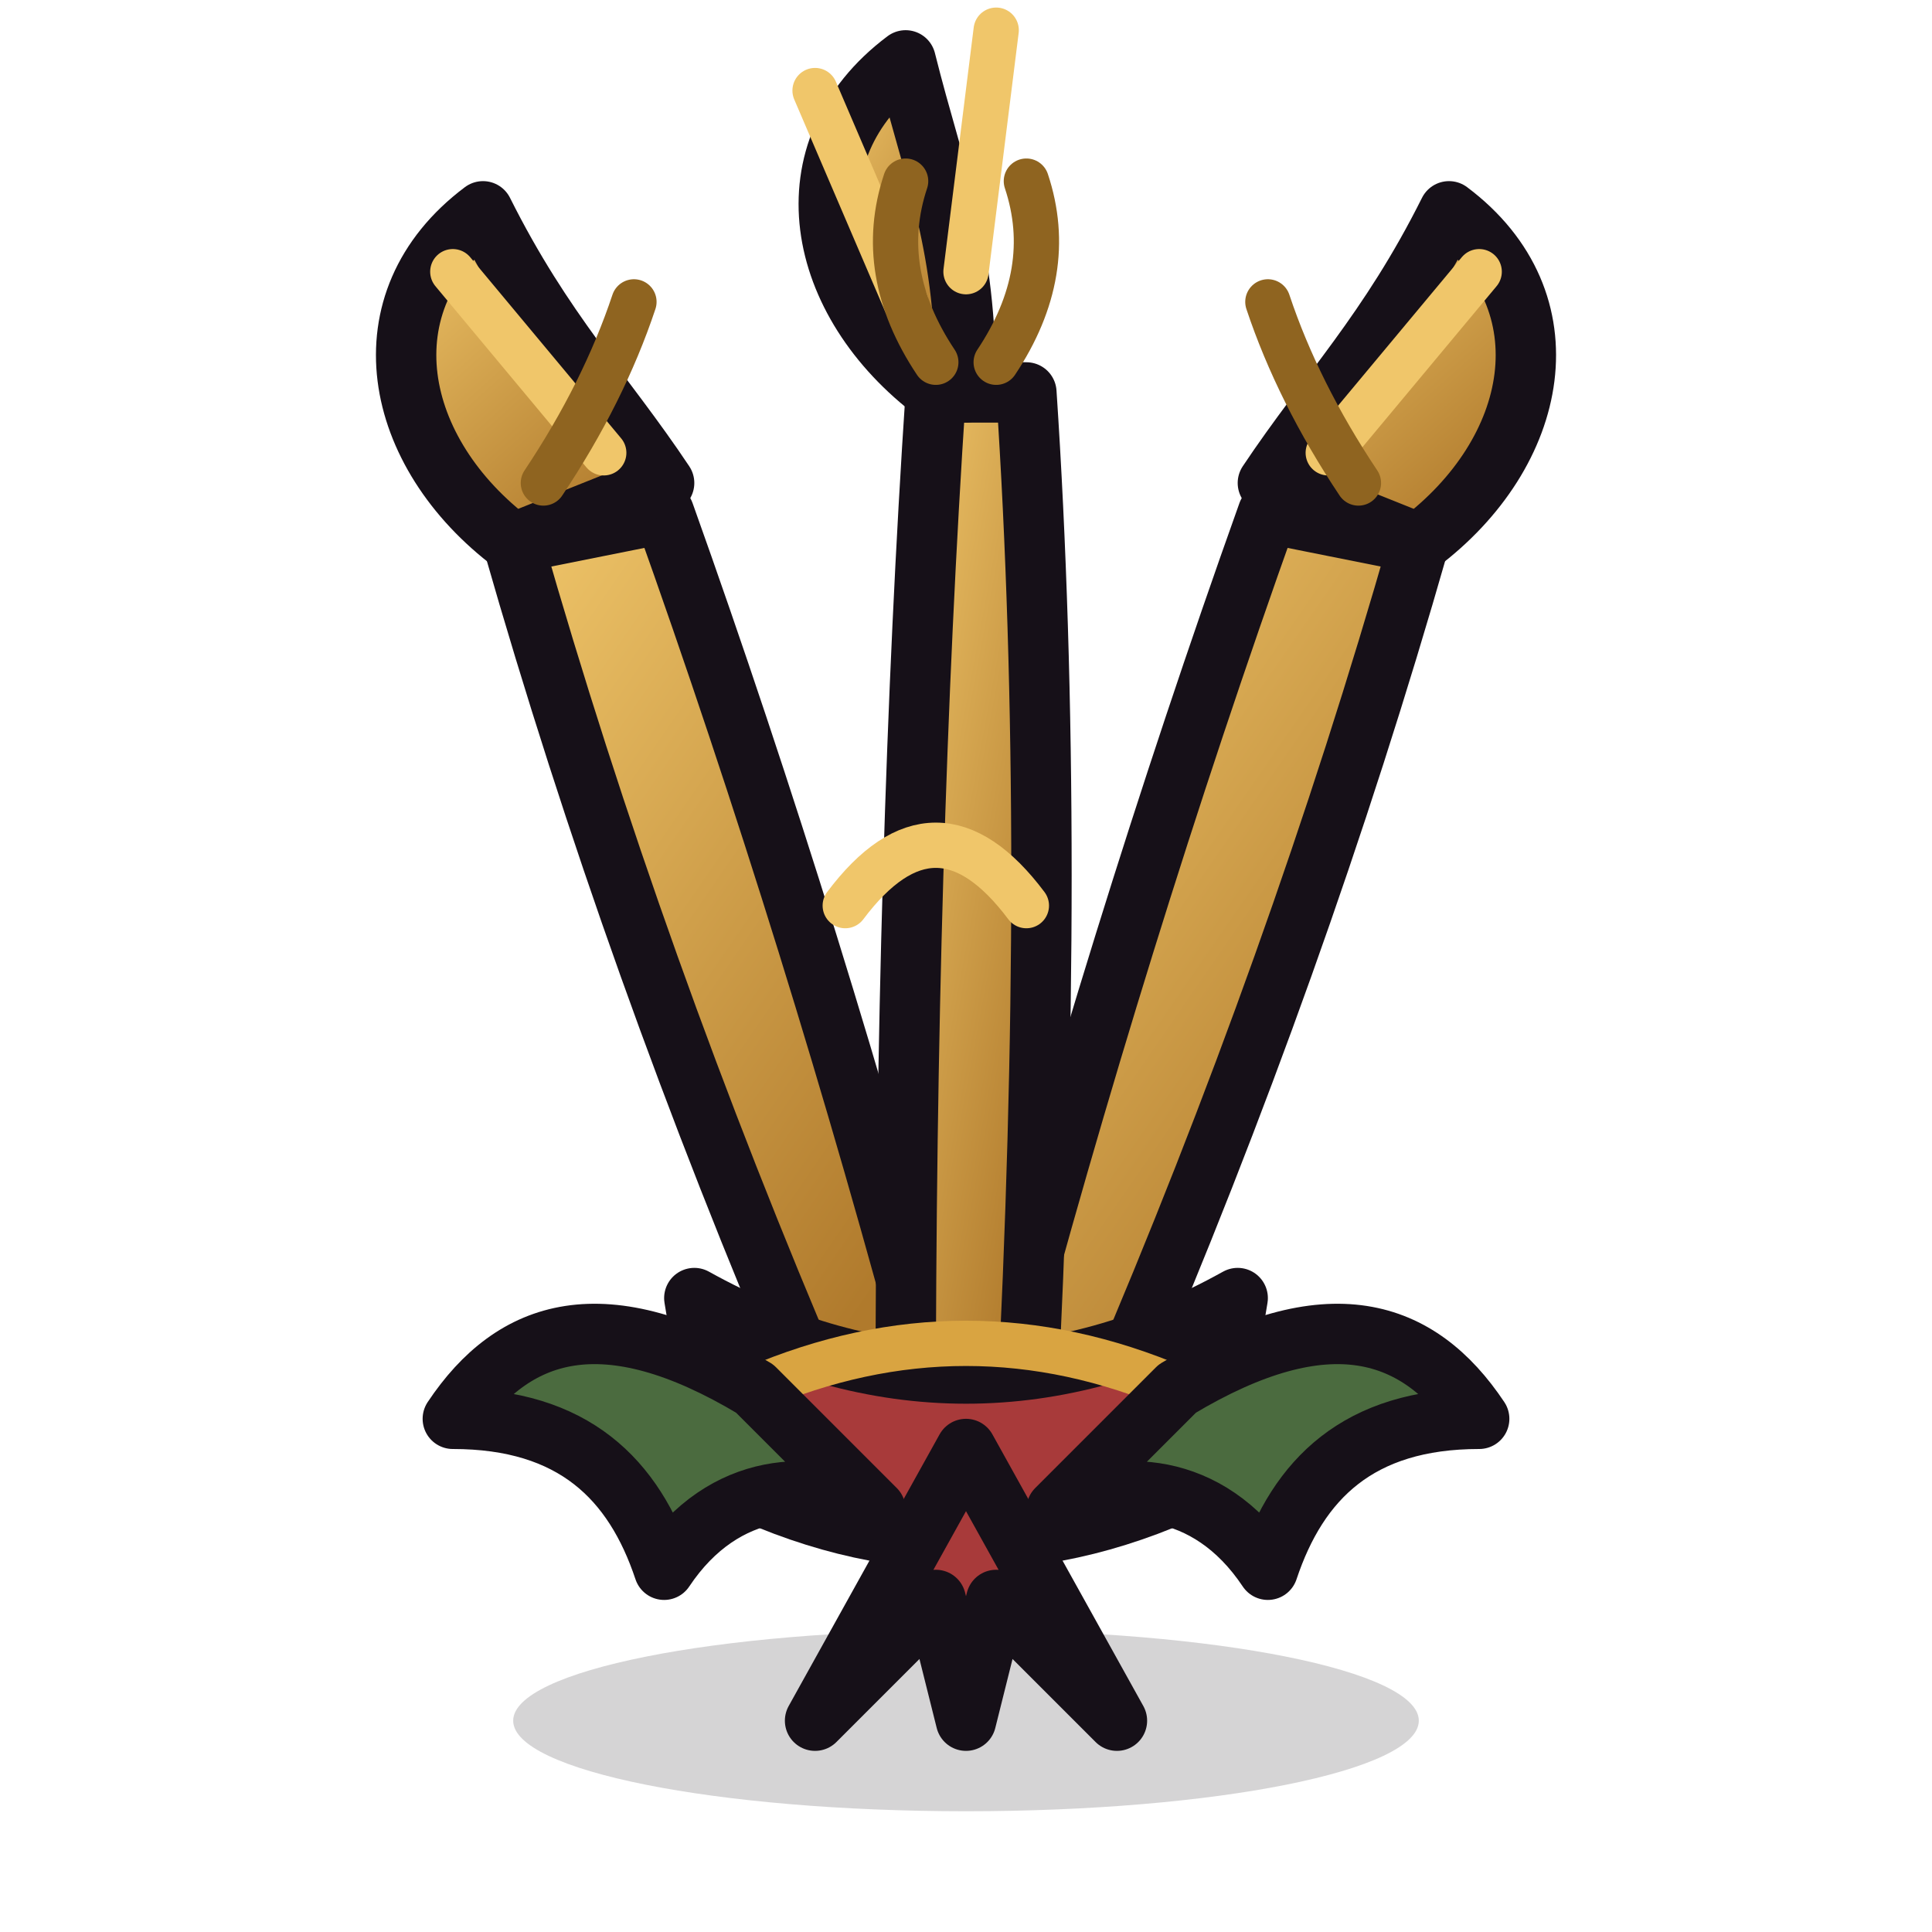
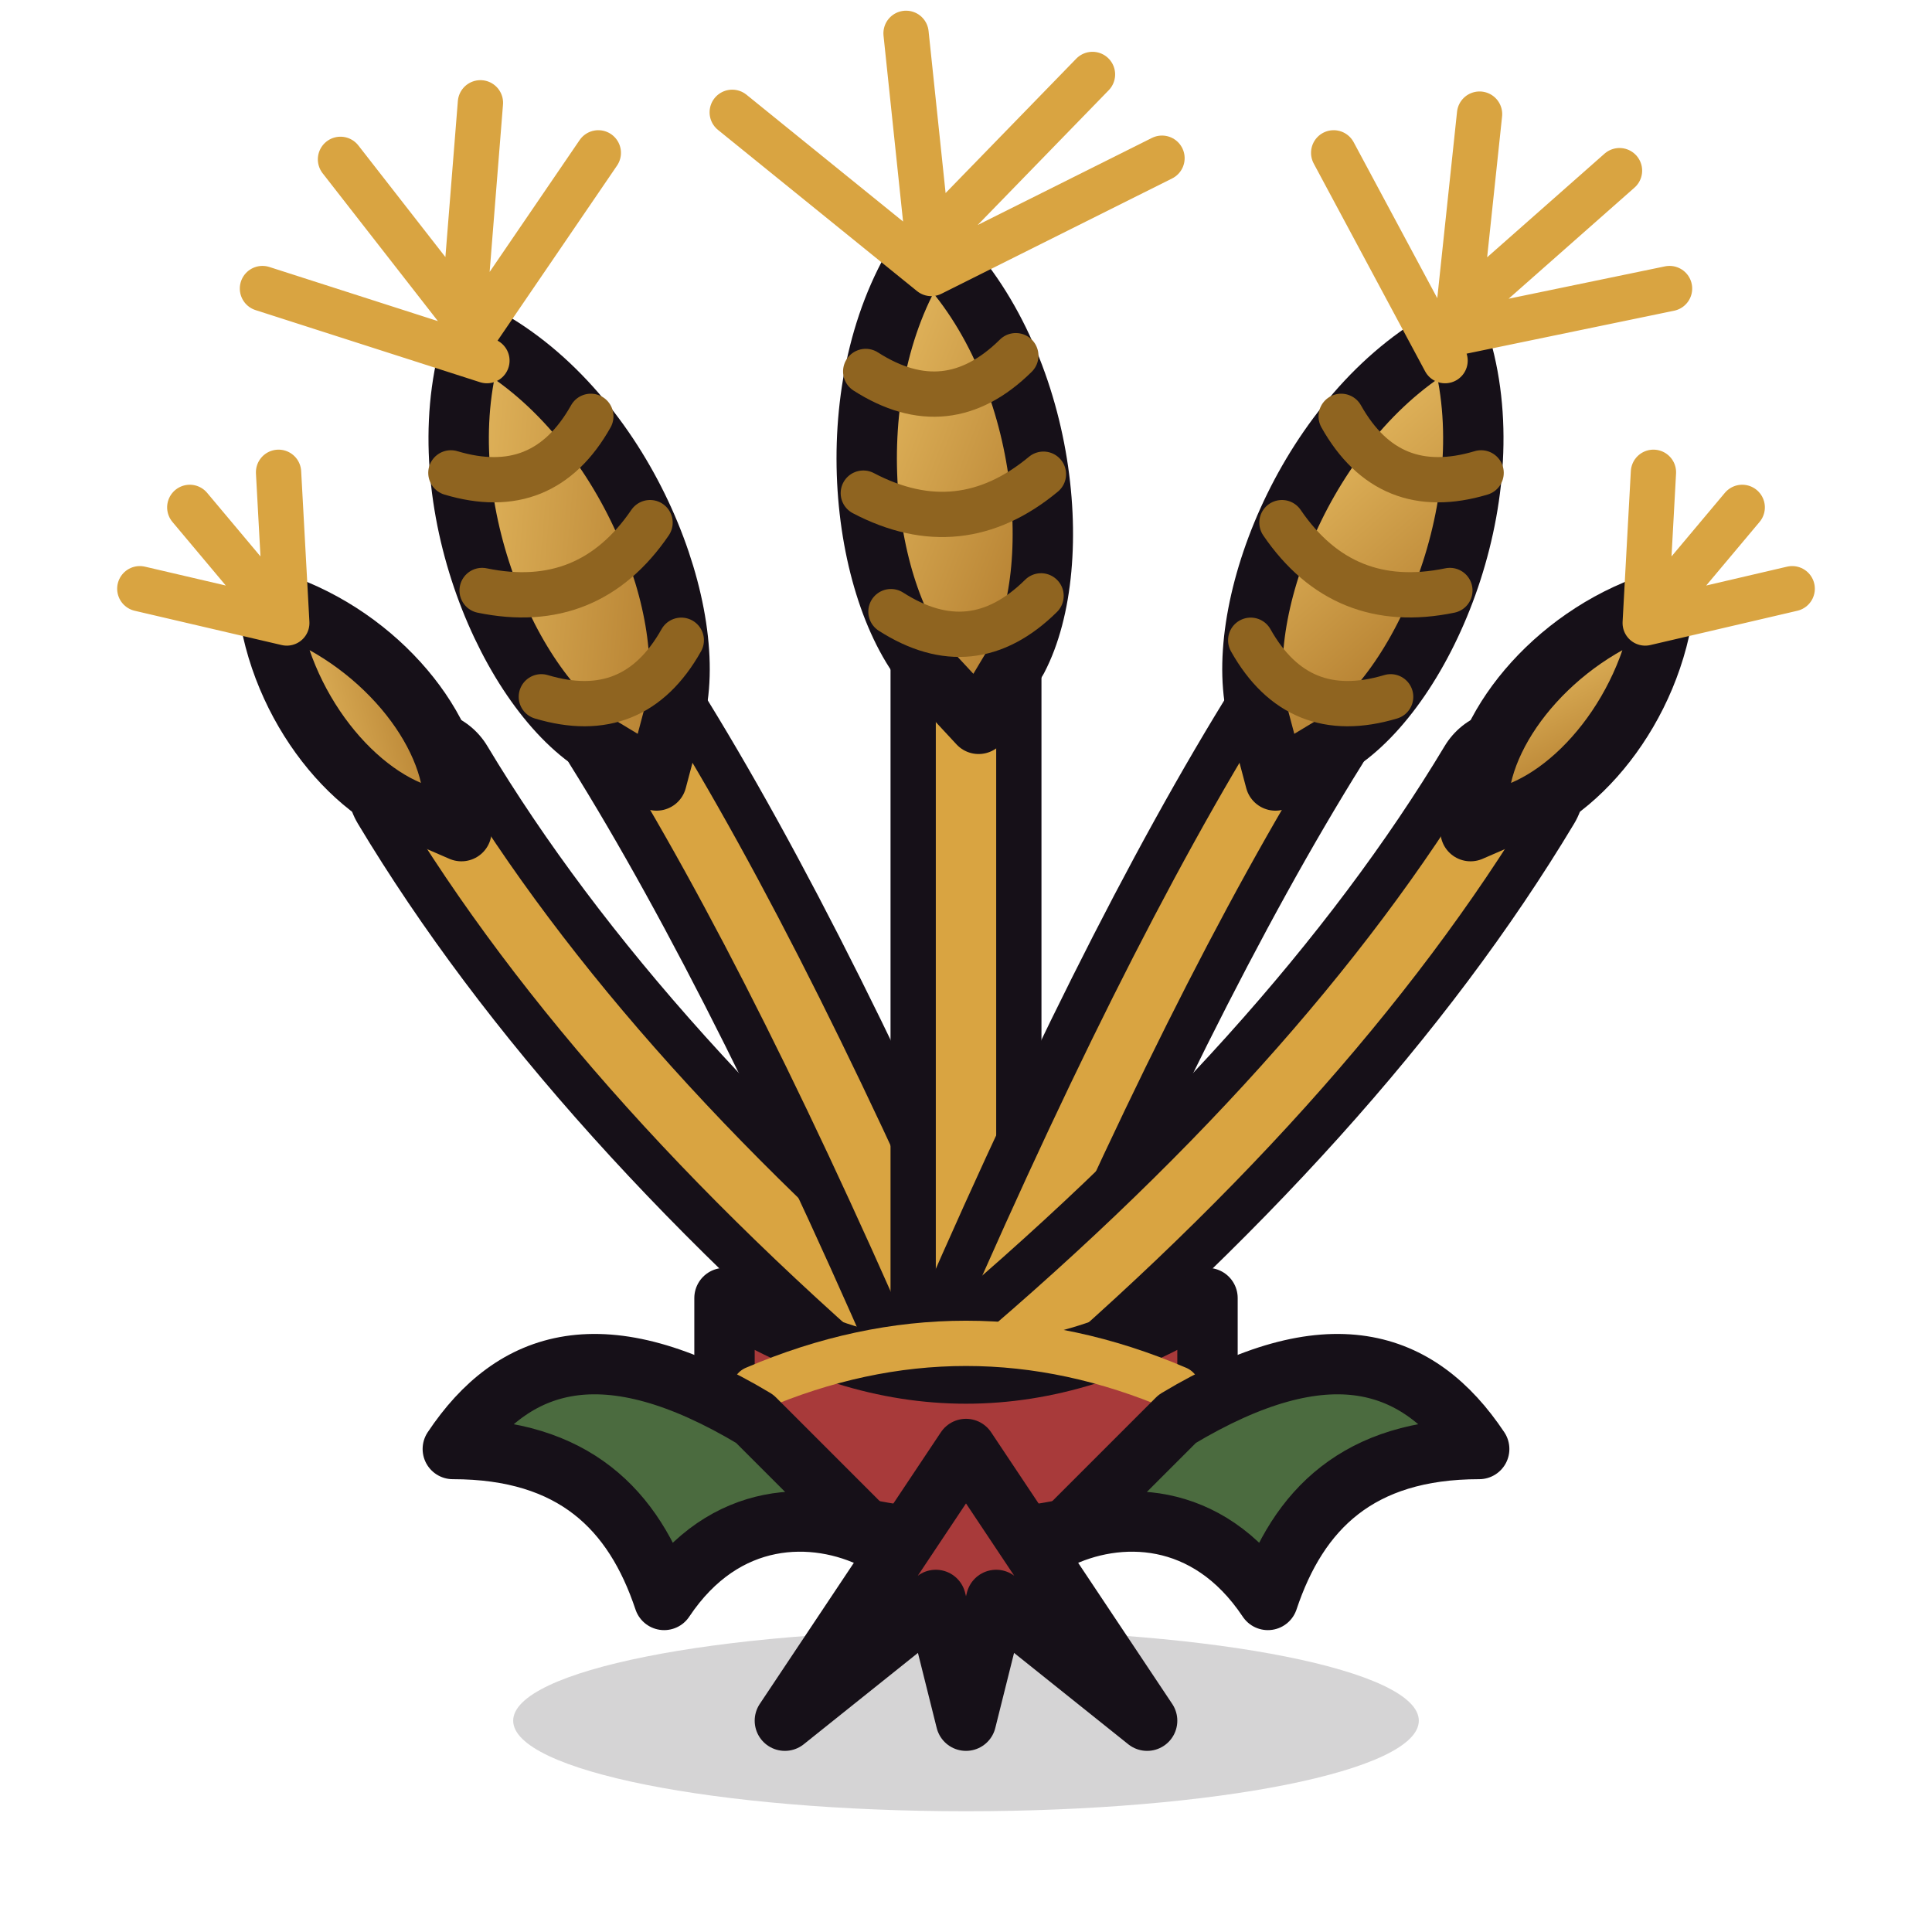
<svg xmlns="http://www.w3.org/2000/svg" viewBox="0 0 64 64" width="64" height="64" role="img" aria-label="Food">
  <defs>
    <linearGradient id="fd-grain" x1="0" y1="0" x2="0.7" y2="1">
      <stop offset="0" stop-color="#f0c66a" />
      <stop offset="1" stop-color="#b07a2c" />
    </linearGradient>
  </defs>
  <g stroke="#161018" stroke-width="2" stroke-linejoin="round" stroke-linecap="round">
    <ellipse cx="32" cy="57" rx="15" ry="3" fill="#161018" opacity="0.18" stroke="none" />
-     <path d="M37 46 Q43 32 47 18 L42 17 Q37 31 33 46 Z" fill="url(#fd-grain)" />
-     <path d="M27 46 Q21 32 17 18 L22 17 Q27 31 31 46 Z" fill="url(#fd-grain)" />
-     <path d="M30 47 Q30 28 31 13 L34 13 Q35 28 34 47 Z" fill="url(#fd-grain)" />
-     <path d="M31 13 C27 10 26 5 30 2 C31 6 32 8 32 13 Z" fill="url(#fd-grain)" />
-     <path d="M17 18 C13 15 12 10 16 7 C18 11 20 13 22 16 Z" fill="url(#fd-grain)" />
-     <path d="M47 18 C51 15 52 10 48 7 C46 11 44 13 42 16 Z" fill="url(#fd-grain)" />
-     <path d="M30 10 L27 3 M32 9 L33 1 M20 15 L15 9 M44 15 L49 9" fill="none" stroke-width="1.5" stroke="#f0c66a" />
-     <path d="M31 12 Q29 9 30 6 M33 12 Q35 9 34 6" fill="none" stroke-width="1.5" stroke="#8f6420" />
-     <path d="M18 16 Q20 13 21 10 M45 16 Q43 13 42 10" fill="none" stroke-width="1.5" stroke="#8f6420" />
-     <path d="M23 43 Q32 48 41 43 L40 49 Q32 53 24 49 Z" fill="#a83a3a" />
-     <path d="M32 48 L27 57 L31 53 L32 57 L33 53 L37 57 Z" fill="#a83a3a" />
+     <path d="M32 46 Q20 36 14 26" stroke-width="5" fill="none" />
+     <path d="M32 46 Q20 36 14 26" stroke="#d9a441" stroke-width="2" fill="none" />
+     <path d="M32 46 Q26 32 21 24" stroke-width="5" fill="none" />
+     <path d="M32 46 Q26 32 21 24" stroke="#d9a441" stroke-width="2" fill="none" />
+     <path d="M32 46 V20" stroke-width="5" fill="none" />
+     <path d="M32 46 V20" stroke="#d9a441" stroke-width="2" fill="none" />
+     <path d="M32 46 Q38 32 43 24" stroke-width="5" fill="none" />
+     <path d="M32 46 Q38 32 43 24" stroke="#d9a441" stroke-width="2" fill="none" />
+     <path d="M32 46 Q44 36 50 26" stroke-width="5" fill="none" />
+     <path d="M32 46 Q44 36 50 26" stroke="#d9a441" stroke-width="2" fill="none" />
+     <g transform="rotate(-22 21 24)">
+       <path d="M21 10 C17.5 14 17.5 21 19.5 24 L21 26 L22.5 24 C24.5 21 24.5 14 21 10 Z" fill="url(#fd-grain)" />
+       <path d="M18.5 14 Q21 16 23.5 14 M18 18 Q21 20 24 18 M18.5 22 Q21 24 23.5 22" fill="none" stroke-width="1.5" stroke="#8f6420" />
+       <path d="M21 11 L15 6 M21 10 L19 3 M21 9 L24 3 M21 10 L27 6" fill="none" stroke-width="1.5" stroke="#d9a441" />
+     </g>
+     <g transform="rotate(-6 32 20)">
+       <path d="M32 8 C28.5 12 28.5 19 30.5 22 L32 24 L33.5 22 C35.5 19 35.5 12 32 8 Z" fill="url(#fd-grain)" />
+       <path d="M29.5 12 Q32 14 34.5 12 M29 16 Q32 18 35 16 M29.5 20 Q32 22 34.5 20" fill="none" stroke-width="1.5" stroke="#8f6420" />
+       <path d="M32 9 L26 3 M32 8 L32 1 M32 8 L38 3 M32 9 L40 6" fill="none" stroke-width="1.5" stroke="#d9a441" />
+     </g>
+     <g transform="rotate(22 43 24)">
+       <path d="M43 10 C39.5 14 39.5 21 41.5 24 L43 26 L44.5 24 C46.5 21 46.5 14 43 10 Z" fill="url(#fd-grain)" />
+       <path d="M40.5 14 Q43 16 45.5 14 M40 18 Q43 20 46 18 M40.5 22 Q43 24 45.5 22" fill="none" stroke-width="1.5" stroke="#8f6420" />
+       <path d="M43 11 L37 6 M43 10 L41 3 M43 9 L46 3 M43 10 L49 6" fill="none" stroke-width="1.5" stroke="#d9a441" />
+     </g>
+     <g transform="rotate(-40 14 26)">
+       <path d="M14 18 C12 21 12 25 13.5 27 L14 28 L14.5 27 C16 25 16 21 14 18 Z" fill="url(#fd-grain)" />
+       <path d="M14 19 L11 15 M14 18 L14 14 M14 19 L17 15" fill="none" stroke-width="1.5" stroke="#d9a441" />
+     </g>
+     <g transform="rotate(40 50 26)">
+       <path d="M50 18 C48 21 48 25 49.5 27 L50 28 L50.5 27 C52 25 52 21 50 18 Z" fill="url(#fd-grain)" />
+       <path d="M50 19 L47 15 M50 18 L50 14 M50 19 L53 15" fill="none" stroke-width="1.5" stroke="#d9a441" />
+     </g>
+     <path d="M24 43 Q32 48 40 43 L40 49 Q32 53 24 49 Z" fill="#a83a3a" />
+     <path d="M32 48 L26 57 L31 53 L32 57 L33 53 L38 57 Z" fill="#a83a3a" />
    <path d="M25 46 Q32 43 39 46" fill="none" stroke-width="1.5" stroke="#d9a441" />
-     <path d="M25 46 C20 43 17 44 15 47 C19 47 21 49 22 52 C24 49 27 49 29 50 Z" fill="#4b6b3f" />
-     <path d="M39 46 C44 43 47 44 49 47 C45 47 43 49 42 52 C40 49 37 49 35 50 Z" fill="#4b6b3f" />
-     <path d="M28 30 Q31 26 34 30" fill="none" stroke-width="1.5" stroke="#f0c66a" />
+     <path d="M25 47 C20 44 17 45 15 48 C19 48 21 50 22 53 C24 50 27 50 29 51 Z" fill="#4b6b3f" />
+     <path d="M39 47 C44 44 47 45 49 48 C45 48 43 50 42 53 C40 50 37 50 35 51 Z" fill="#4b6b3f" />
  </g>
</svg>
